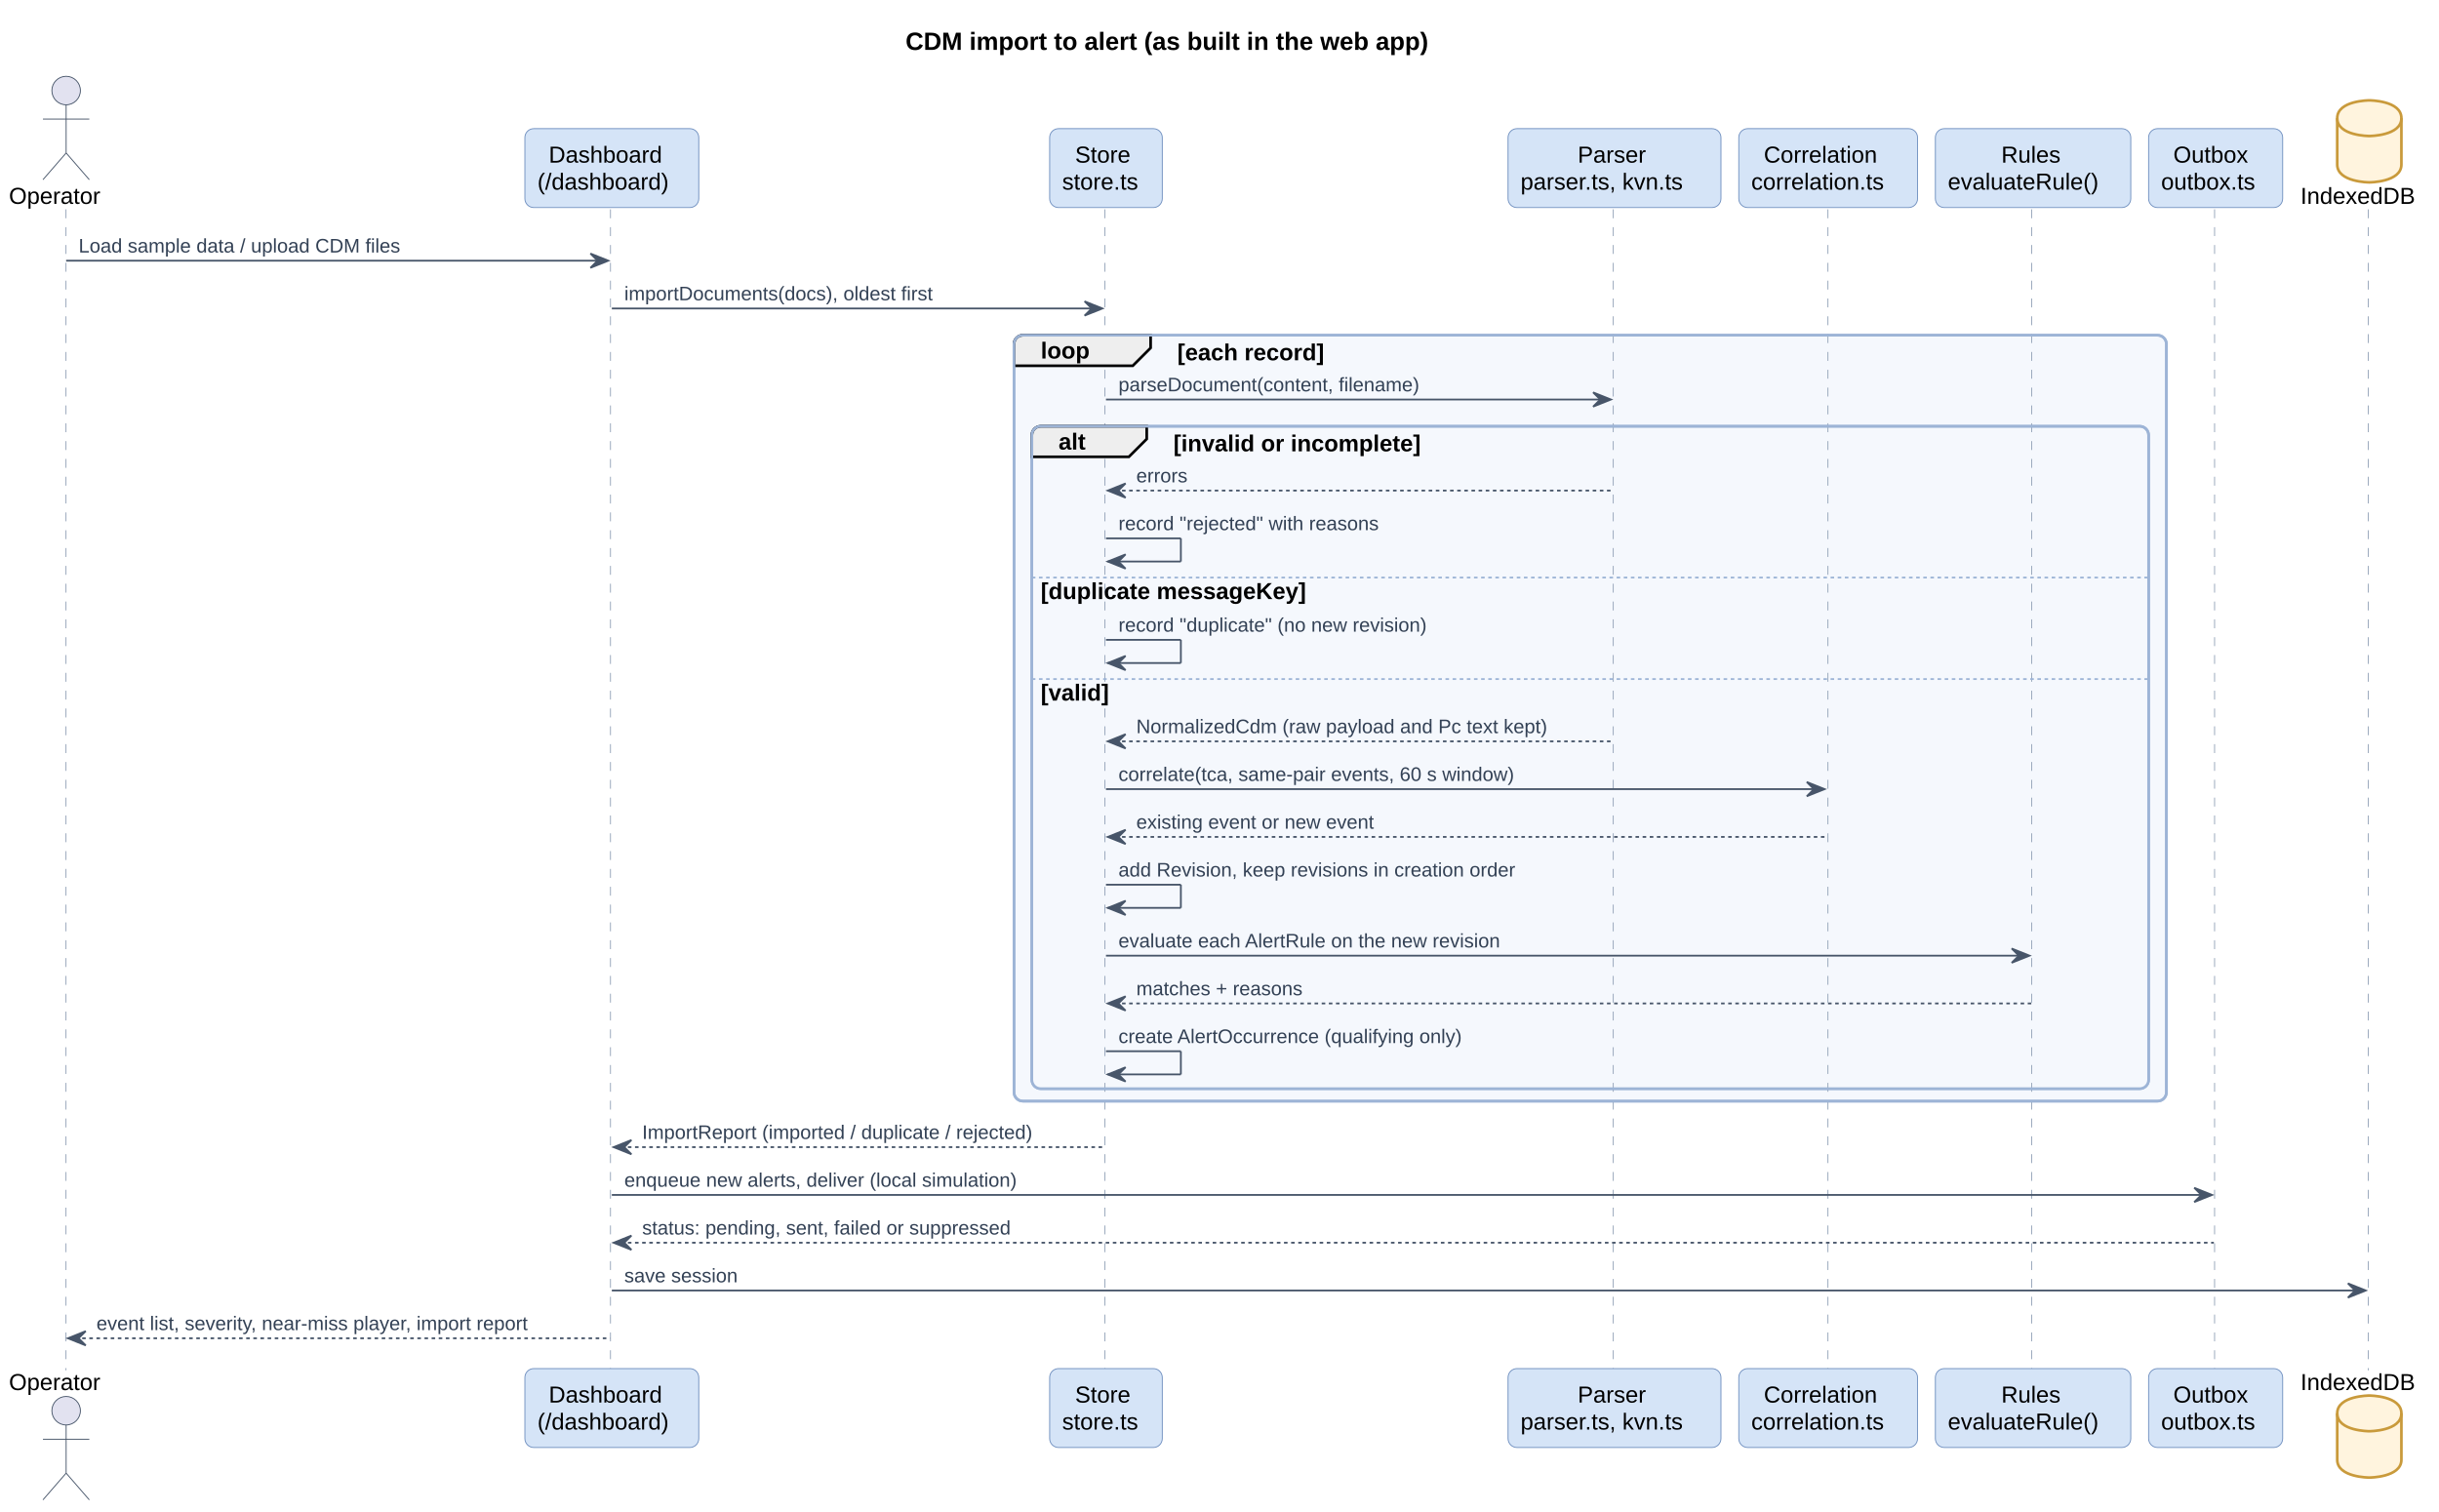
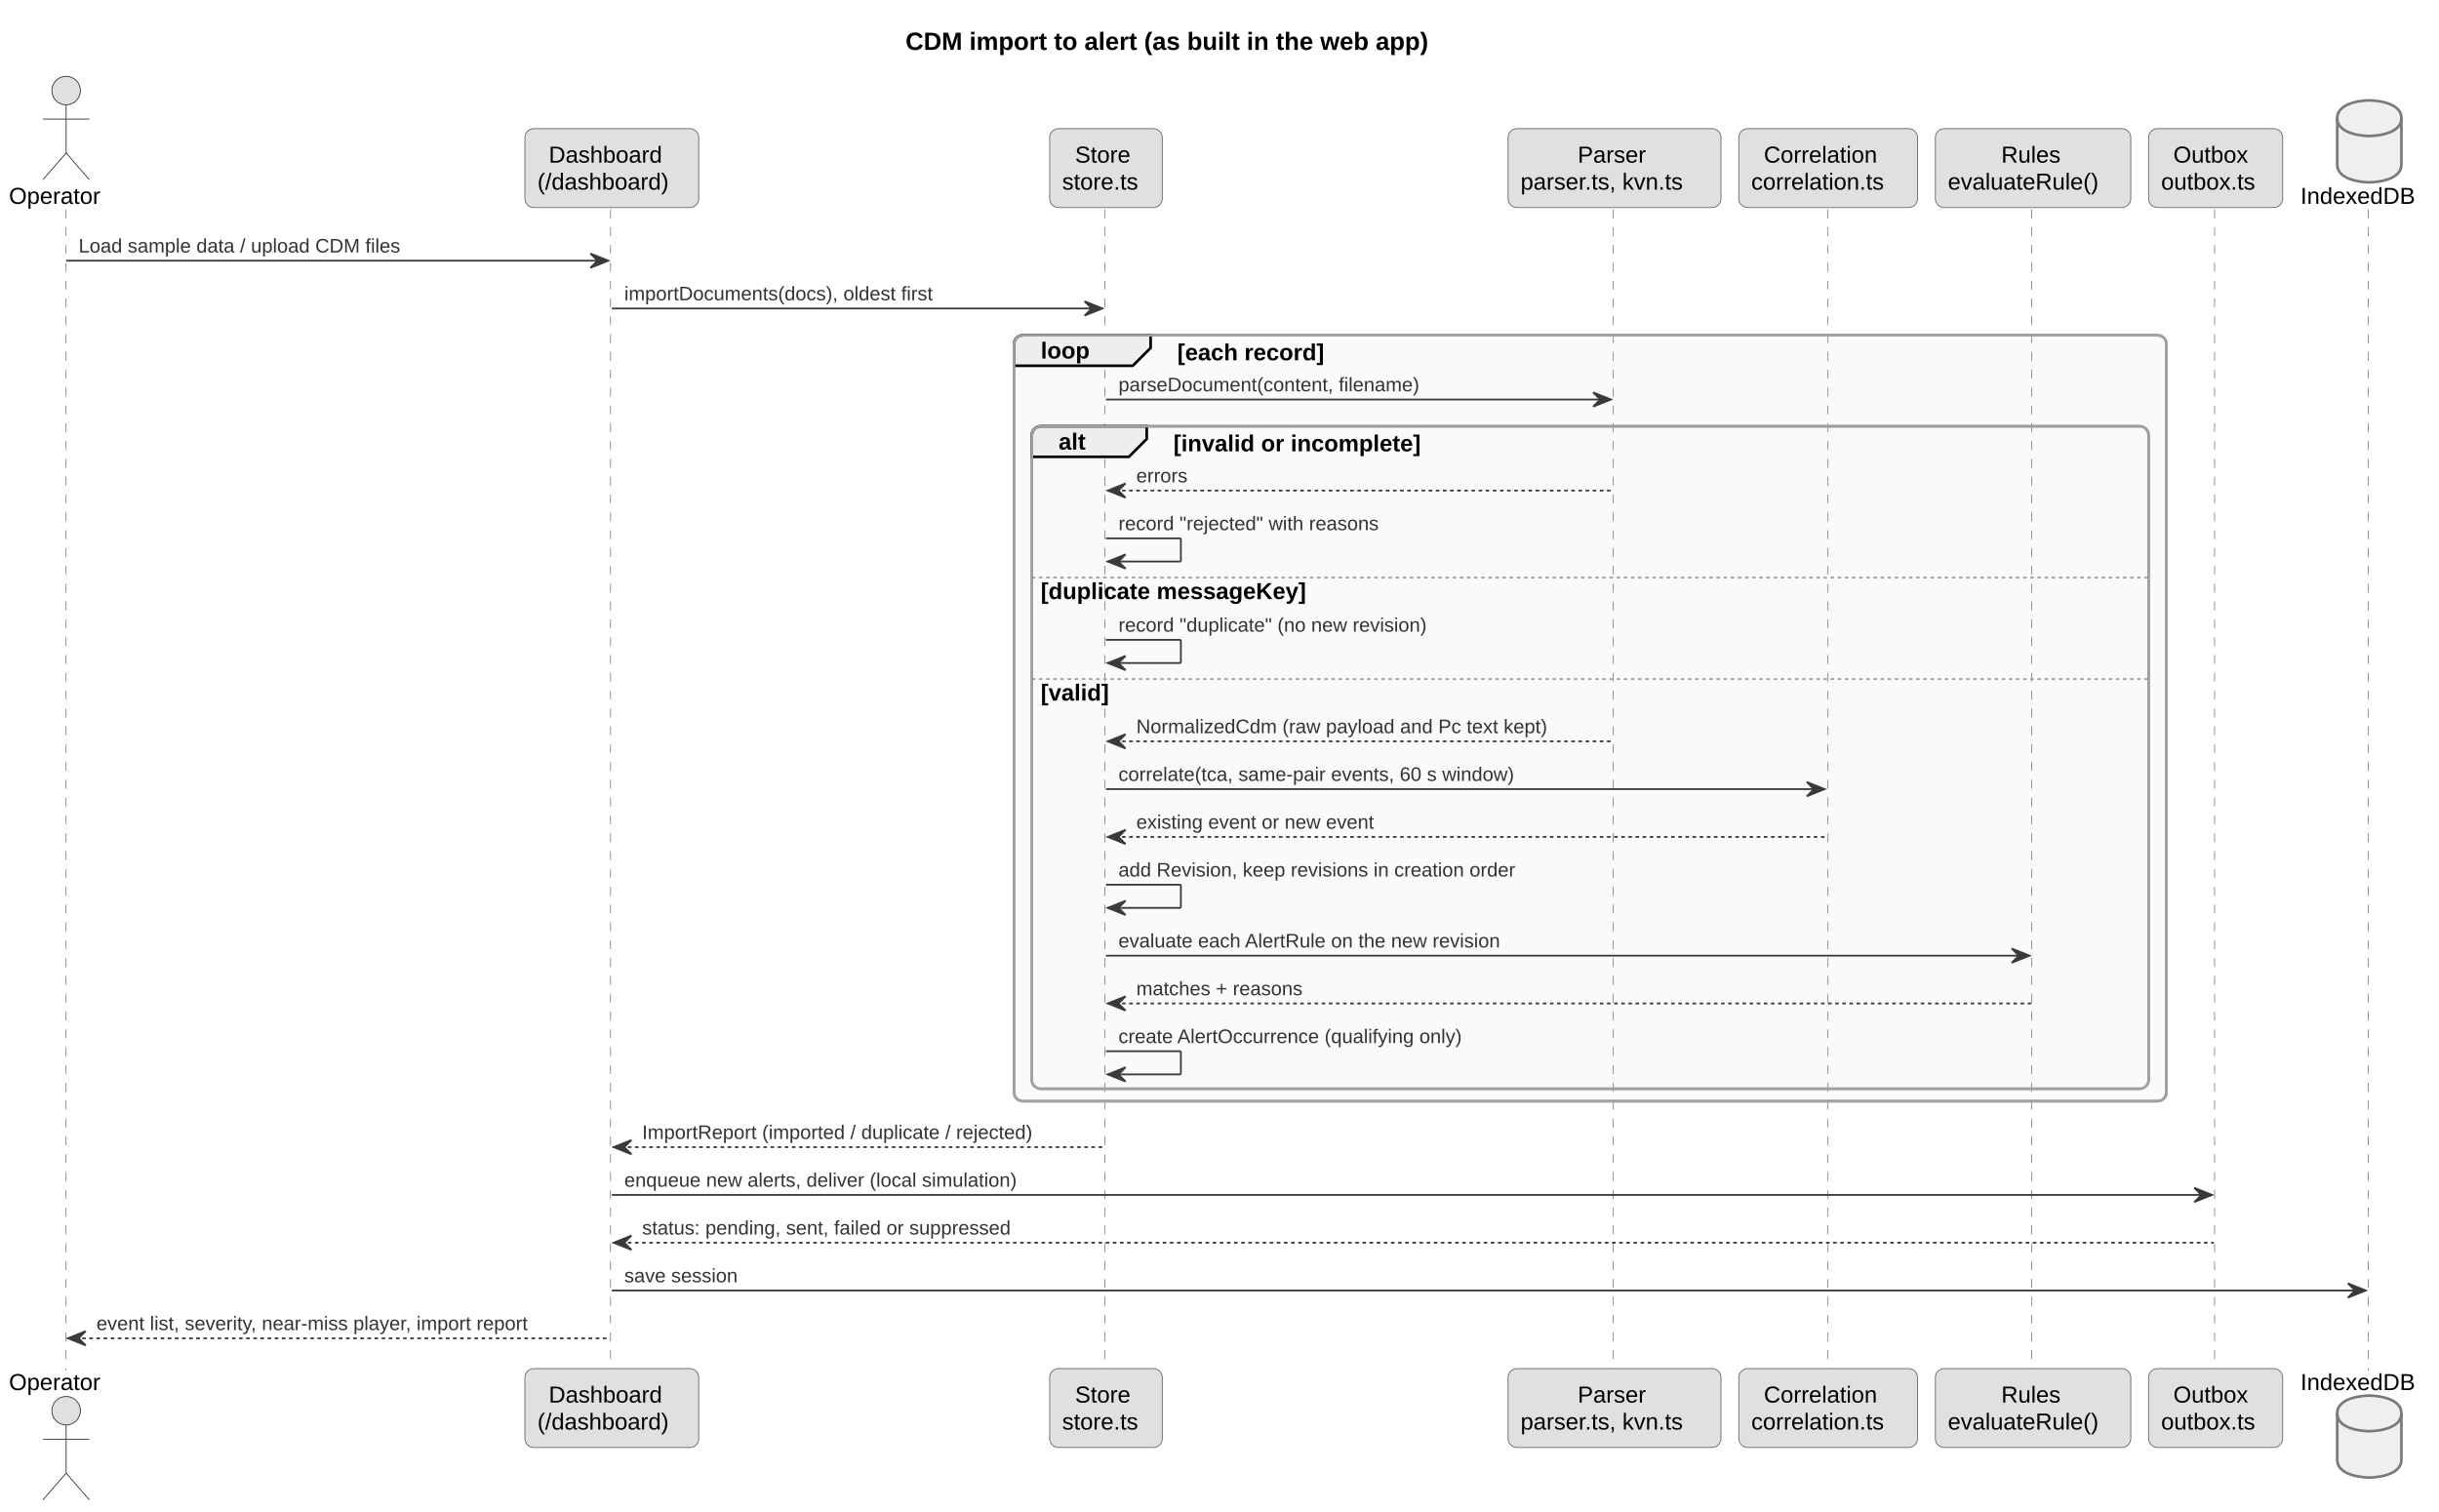
<svg xmlns="http://www.w3.org/2000/svg" contentStyleType="text/css" height="848px" preserveAspectRatio="none" style="width:1368px;height:848px;background:#FFFFFF;" version="1.1" viewBox="0 0 1368 848" width="1368px" zoomAndPan="magnify">
  <defs />
  <g>
    <text fill="#000000" font-family="Arial" font-size="14" font-weight="bold" lengthAdjust="spacing" textLength="355.681" x="507.915" y="27.995">CDM import to alert (as built in the web app)</text>
-     <rect fill="#F5F8FD" height="429.648" rx="5" ry="5" style="stroke:#9DB4D6;stroke-width:1.5;" width="646.384" x="568.74" y="188.039" />
-     <rect fill="#F5F8FD" height="371.578" rx="5" ry="5" style="stroke:#9DB4D6;stroke-width:1.5;" width="626.384" x="578.74" y="239.109" />
-     <path d="M578.74,322.984 L1205.124,322.984 L1205.124,374.922 A5,5 0 0 1 1200.124,379.922 L583.74,379.922 A5,5 0 0 1 578.74,374.922 L578.74,322.984 " fill="#F5F8FD" style="stroke:none;stroke-width:1;" />
-     <path d="M578.74,379.922 L1205.124,379.922 L1205.124,605.688 A5,5 0 0 1 1200.124,610.688 L583.74,610.688 A5,5 0 0 1 578.74,605.688 L578.74,379.922 " fill="#F5F8FD" style="stroke:none;stroke-width:1;" />
-     <line style="stroke:#94A3B8;stroke-width:0.5;stroke-dasharray:5.0,5.0;" x1="37" x2="37" y1="117.43" y2="768.711" />
-     <line style="stroke:#94A3B8;stroke-width:0.5;stroke-dasharray:5.0,5.0;" x1="342.407" x2="342.407" y1="117.43" y2="768.711" />
-     <line style="stroke:#94A3B8;stroke-width:0.5;stroke-dasharray:5.0,5.0;" x1="619.74" x2="619.74" y1="117.43" y2="768.711" />
-     <line style="stroke:#94A3B8;stroke-width:0.5;stroke-dasharray:5.0,5.0;" x1="904.848" x2="904.848" y1="117.43" y2="768.711" />
-     <line style="stroke:#94A3B8;stroke-width:0.5;stroke-dasharray:5.0,5.0;" x1="1025.257" x2="1025.257" y1="117.43" y2="768.711" />
-     <line style="stroke:#94A3B8;stroke-width:0.5;stroke-dasharray:5.0,5.0;" x1="1139.528" x2="1139.528" y1="117.43" y2="768.711" />
-     <line style="stroke:#94A3B8;stroke-width:0.5;stroke-dasharray:5.0,5.0;" x1="1242.124" x2="1242.124" y1="117.43" y2="768.711" />
-     <line style="stroke:#94A3B8;stroke-width:0.5;stroke-dasharray:5.0,5.0;" x1="1328.315" x2="1328.315" y1="117.43" y2="768.711" />
+     <rect fill="#FAFAFA" height="429.648" rx="5" ry="5" style="stroke:#A0A0A0;stroke-width:1.5;" width="646.384" x="568.74" y="188.039" />
+     <rect fill="#FAFAFA" height="371.578" rx="5" ry="5" style="stroke:#A0A0A0;stroke-width:1.5;" width="626.384" x="578.74" y="239.109" />
+     <path d="M578.74,322.984 L1205.124,322.984 L1205.124,374.922 A5,5 0 0 1 1200.124,379.922 L583.74,379.922 A5,5 0 0 1 578.74,374.922 L578.74,322.984 " fill="#FAFAFA" style="stroke:none;stroke-width:1;" />
+     <path d="M578.74,379.922 L1205.124,379.922 L1205.124,605.688 A5,5 0 0 1 1200.124,610.688 L583.74,610.688 A5,5 0 0 1 578.74,605.688 L578.74,379.922 " fill="#FAFAFA" style="stroke:none;stroke-width:1;" />
+     <line style="stroke:#8A8A8A;stroke-width:0.5;stroke-dasharray:5.0,5.0;" x1="37" x2="37" y1="117.43" y2="768.711" />
+     <line style="stroke:#8A8A8A;stroke-width:0.5;stroke-dasharray:5.0,5.0;" x1="342.407" x2="342.407" y1="117.43" y2="768.711" />
+     <line style="stroke:#8A8A8A;stroke-width:0.5;stroke-dasharray:5.0,5.0;" x1="619.74" x2="619.74" y1="117.43" y2="768.711" />
+     <line style="stroke:#8A8A8A;stroke-width:0.5;stroke-dasharray:5.0,5.0;" x1="904.848" x2="904.848" y1="117.43" y2="768.711" />
+     <line style="stroke:#8A8A8A;stroke-width:0.5;stroke-dasharray:5.0,5.0;" x1="1025.257" x2="1025.257" y1="117.43" y2="768.711" />
+     <line style="stroke:#8A8A8A;stroke-width:0.5;stroke-dasharray:5.0,5.0;" x1="1139.528" x2="1139.528" y1="117.43" y2="768.711" />
+     <line style="stroke:#8A8A8A;stroke-width:0.5;stroke-dasharray:5.0,5.0;" x1="1242.124" x2="1242.124" y1="117.43" y2="768.711" />
+     <line style="stroke:#8A8A8A;stroke-width:0.5;stroke-dasharray:5.0,5.0;" x1="1328.315" x2="1328.315" y1="117.43" y2="768.711" />
    <text fill="#000000" font-family="Arial" font-size="13" lengthAdjust="spacing" textLength="58.189" x="5" y="114.364">Operator</text>
-     <ellipse cx="37.094" cy="50.797" fill="#E2E2F0" rx="8" ry="8" style="stroke:#475569;stroke-width:0.5;" />
-     <path d="M37.094,58.797 L37.094,85.797 M24.095,66.797 L50.094,66.797 M37.094,85.797 L24.095,100.797 M37.094,85.797 L50.094,100.797 " fill="none" style="stroke:#475569;stroke-width:0.5;" />
+     <ellipse cx="37.094" cy="50.797" fill="#E0E0E0" rx="8" ry="8" style="stroke:#3A3A3A;stroke-width:0.5;" />
+     <path d="M37.094,58.797 L37.094,85.797 M24.095,66.797 L50.094,66.797 M37.094,85.797 L24.095,100.797 M37.094,85.797 L50.094,100.797 " fill="none" style="stroke:#3A3A3A;stroke-width:0.5;" />
    <text fill="#000000" font-family="Arial" font-size="13" lengthAdjust="spacing" textLength="58.189" x="5" y="779.778">Operator</text>
-     <ellipse cx="37.094" cy="791.344" fill="#E2E2F0" rx="8" ry="8" style="stroke:#475569;stroke-width:0.5;" />
-     <path d="M37.094,799.344 L37.094,826.344 M24.095,807.344 L50.094,807.344 M37.094,826.344 L24.095,841.344 M37.094,826.344 L50.094,841.344 " fill="none" style="stroke:#475569;stroke-width:0.5;" />
-     <rect fill="#D5E4F7" height="44.266" rx="5" ry="5" style="stroke:#6F8FBF;stroke-width:0.5;" width="97.522" x="294.407" y="72.164" />
+     <ellipse cx="37.094" cy="791.344" fill="#E0E0E0" rx="8" ry="8" style="stroke:#3A3A3A;stroke-width:0.5;" />
+     <path d="M37.094,799.344 L37.094,826.344 M24.095,807.344 L50.094,807.344 M37.094,826.344 L24.095,841.344 M37.094,826.344 L50.094,841.344 " fill="none" style="stroke:#3A3A3A;stroke-width:0.5;" />
+     <rect fill="#E0E0E0" height="44.266" rx="5" ry="5" style="stroke:#6B6B6B;stroke-width:0.5;" width="97.522" x="294.407" y="72.164" />
    <text fill="#000000" font-family="Arial" font-size="13" lengthAdjust="spacing" textLength="70.757" x="307.79" y="91.231">Dashboard</text>
    <text fill="#000000" font-family="Arial" font-size="13" lengthAdjust="spacing" textLength="83.522" x="301.407" y="106.364">(/dashboard)</text>
-     <rect fill="#D5E4F7" height="44.266" rx="5" ry="5" style="stroke:#6F8FBF;stroke-width:0.5;" width="97.522" x="294.407" y="767.711" />
+     <rect fill="#E0E0E0" height="44.266" rx="5" ry="5" style="stroke:#6B6B6B;stroke-width:0.5;" width="97.522" x="294.407" y="767.711" />
    <text fill="#000000" font-family="Arial" font-size="13" lengthAdjust="spacing" textLength="70.757" x="307.79" y="786.778">Dashboard</text>
    <text fill="#000000" font-family="Arial" font-size="13" lengthAdjust="spacing" textLength="83.522" x="301.407" y="801.911">(/dashboard)</text>
-     <rect fill="#D5E4F7" height="44.266" rx="5" ry="5" style="stroke:#6F8FBF;stroke-width:0.5;" width="63.169" x="588.74" y="72.164" />
+     <rect fill="#E0E0E0" height="44.266" rx="5" ry="5" style="stroke:#6B6B6B;stroke-width:0.5;" width="63.169" x="588.74" y="72.164" />
    <text fill="#000000" font-family="Arial" font-size="13" lengthAdjust="spacing" textLength="34.645" x="603.001" y="91.231">Store</text>
    <text fill="#000000" font-family="Arial" font-size="13" lengthAdjust="spacing" textLength="49.169" x="595.74" y="106.364">store.ts</text>
-     <rect fill="#D5E4F7" height="44.266" rx="5" ry="5" style="stroke:#6F8FBF;stroke-width:0.5;" width="63.169" x="588.74" y="767.711" />
+     <rect fill="#E0E0E0" height="44.266" rx="5" ry="5" style="stroke:#6B6B6B;stroke-width:0.5;" width="63.169" x="588.74" y="767.711" />
    <text fill="#000000" font-family="Arial" font-size="13" lengthAdjust="spacing" textLength="34.645" x="603.001" y="786.778">Store</text>
    <text fill="#000000" font-family="Arial" font-size="13" lengthAdjust="spacing" textLength="49.169" x="595.74" y="801.911">store.ts</text>
-     <rect fill="#D5E4F7" height="44.266" rx="5" ry="5" style="stroke:#6F8FBF;stroke-width:0.5;" width="119.409" x="845.848" y="72.164" />
+     <rect fill="#E0E0E0" height="44.266" rx="5" ry="5" style="stroke:#6B6B6B;stroke-width:0.5;" width="119.409" x="845.848" y="72.164" />
    <text fill="#000000" font-family="Arial" font-size="13" lengthAdjust="spacing" textLength="41.266" x="884.919" y="91.231">Parser</text>
    <text fill="#000000" font-family="Arial" font-size="13" lengthAdjust="spacing" textLength="105.409" x="852.848" y="106.364">parser.ts, kvn.ts</text>
-     <rect fill="#D5E4F7" height="44.266" rx="5" ry="5" style="stroke:#6F8FBF;stroke-width:0.5;" width="119.409" x="845.848" y="767.711" />
+     <rect fill="#E0E0E0" height="44.266" rx="5" ry="5" style="stroke:#6B6B6B;stroke-width:0.5;" width="119.409" x="845.848" y="767.711" />
    <text fill="#000000" font-family="Arial" font-size="13" lengthAdjust="spacing" textLength="41.266" x="884.919" y="786.778">Parser</text>
    <text fill="#000000" font-family="Arial" font-size="13" lengthAdjust="spacing" textLength="105.409" x="852.848" y="801.911">parser.ts, kvn.ts</text>
-     <rect fill="#D5E4F7" height="44.266" rx="5" ry="5" style="stroke:#6F8FBF;stroke-width:0.5;" width="100.271" x="975.257" y="72.164" />
+     <rect fill="#E0E0E0" height="44.266" rx="5" ry="5" style="stroke:#6B6B6B;stroke-width:0.5;" width="100.271" x="975.257" y="72.164" />
    <text fill="#000000" font-family="Arial" font-size="13" lengthAdjust="spacing" textLength="72.198" x="989.293" y="91.231">Correlation</text>
    <text fill="#000000" font-family="Arial" font-size="13" lengthAdjust="spacing" textLength="86.271" x="982.257" y="106.364">correlation.ts</text>
-     <rect fill="#D5E4F7" height="44.266" rx="5" ry="5" style="stroke:#6F8FBF;stroke-width:0.5;" width="100.271" x="975.257" y="767.711" />
+     <rect fill="#E0E0E0" height="44.266" rx="5" ry="5" style="stroke:#6B6B6B;stroke-width:0.5;" width="100.271" x="975.257" y="767.711" />
    <text fill="#000000" font-family="Arial" font-size="13" lengthAdjust="spacing" textLength="72.198" x="989.293" y="786.778">Correlation</text>
    <text fill="#000000" font-family="Arial" font-size="13" lengthAdjust="spacing" textLength="86.271" x="982.257" y="801.911">correlation.ts</text>
-     <rect fill="#D5E4F7" height="44.266" rx="5" ry="5" style="stroke:#6F8FBF;stroke-width:0.5;" width="109.596" x="1085.528" y="72.164" />
+     <rect fill="#E0E0E0" height="44.266" rx="5" ry="5" style="stroke:#6B6B6B;stroke-width:0.5;" width="109.596" x="1085.528" y="72.164" />
    <text fill="#000000" font-family="Arial" font-size="13" lengthAdjust="spacing" textLength="35.655" x="1122.498" y="91.231">Rules</text>
    <text fill="#000000" font-family="Arial" font-size="13" lengthAdjust="spacing" textLength="95.596" x="1092.528" y="106.364">evaluateRule()</text>
-     <rect fill="#D5E4F7" height="44.266" rx="5" ry="5" style="stroke:#6F8FBF;stroke-width:0.5;" width="109.596" x="1085.528" y="767.711" />
+     <rect fill="#E0E0E0" height="44.266" rx="5" ry="5" style="stroke:#6B6B6B;stroke-width:0.5;" width="109.596" x="1085.528" y="767.711" />
    <text fill="#000000" font-family="Arial" font-size="13" lengthAdjust="spacing" textLength="35.655" x="1122.498" y="786.778">Rules</text>
    <text fill="#000000" font-family="Arial" font-size="13" lengthAdjust="spacing" textLength="95.596" x="1092.528" y="801.911">evaluateRule()</text>
-     <rect fill="#D5E4F7" height="44.266" rx="5" ry="5" style="stroke:#6F8FBF;stroke-width:0.5;" width="75.191" x="1205.124" y="72.164" />
+     <rect fill="#E0E0E0" height="44.266" rx="5" ry="5" style="stroke:#6B6B6B;stroke-width:0.5;" width="75.191" x="1205.124" y="72.164" />
    <text fill="#000000" font-family="Arial" font-size="13" lengthAdjust="spacing" textLength="47.468" x="1218.986" y="91.231">Outbox</text>
    <text fill="#000000" font-family="Arial" font-size="13" lengthAdjust="spacing" textLength="61.191" x="1212.124" y="106.364">outbox.ts</text>
-     <rect fill="#D5E4F7" height="44.266" rx="5" ry="5" style="stroke:#6F8FBF;stroke-width:0.5;" width="75.191" x="1205.124" y="767.711" />
+     <rect fill="#E0E0E0" height="44.266" rx="5" ry="5" style="stroke:#6B6B6B;stroke-width:0.5;" width="75.191" x="1205.124" y="767.711" />
    <text fill="#000000" font-family="Arial" font-size="13" lengthAdjust="spacing" textLength="47.468" x="1218.986" y="786.778">Outbox</text>
    <text fill="#000000" font-family="Arial" font-size="13" lengthAdjust="spacing" textLength="61.191" x="1212.124" y="801.911">outbox.ts</text>
    <text fill="#000000" font-family="Arial" font-size="13" lengthAdjust="spacing" textLength="71.195" x="1290.315" y="114.364">IndexedDB</text>
-     <path d="M1310.913,66.297 C1310.913,56.297 1328.913,56.297 1328.913,56.297 C1328.913,56.297 1346.913,56.297 1346.913,66.297 L1346.913,92.297 C1346.913,102.297 1328.913,102.297 1328.913,102.297 C1328.913,102.297 1310.913,102.297 1310.913,92.297 L1310.913,66.297 " fill="#FFF4DE" style="stroke:#C99A3B;stroke-width:1.5;" />
-     <path d="M1310.913,66.297 C1310.913,76.297 1328.913,76.297 1328.913,76.297 C1328.913,76.297 1346.913,76.297 1346.913,66.297 " fill="none" style="stroke:#C99A3B;stroke-width:1.5;" />
+     <path d="M1310.913,66.297 C1310.913,56.297 1328.913,56.297 1328.913,56.297 C1328.913,56.297 1346.913,56.297 1346.913,66.297 L1346.913,92.297 C1346.913,102.297 1328.913,102.297 1328.913,102.297 C1328.913,102.297 1310.913,102.297 1310.913,92.297 L1310.913,66.297 " fill="#EFEFEF" style="stroke:#7A7A7A;stroke-width:1.5;" />
+     <path d="M1310.913,66.297 C1310.913,76.297 1328.913,76.297 1328.913,76.297 C1328.913,76.297 1346.913,76.297 1346.913,66.297 " fill="none" style="stroke:#7A7A7A;stroke-width:1.5;" />
    <text fill="#000000" font-family="Arial" font-size="13" lengthAdjust="spacing" textLength="71.195" x="1290.315" y="779.778">IndexedDB</text>
-     <path d="M1310.913,792.844 C1310.913,782.844 1328.913,782.844 1328.913,782.844 C1328.913,782.844 1346.913,782.844 1346.913,792.844 L1346.913,818.844 C1346.913,828.844 1328.913,828.844 1328.913,828.844 C1328.913,828.844 1310.913,828.844 1310.913,818.844 L1310.913,792.844 " fill="#FFF4DE" style="stroke:#C99A3B;stroke-width:1.5;" />
-     <path d="M1310.913,792.844 C1310.913,802.844 1328.913,802.844 1328.913,802.844 C1328.913,802.844 1346.913,802.844 1346.913,792.844 " fill="none" style="stroke:#C99A3B;stroke-width:1.5;" />
-     <polygon fill="#475569" points="331.168,142.234,341.168,146.234,331.168,150.234,335.168,146.234" style="stroke:#475569;stroke-width:1;" />
-     <line style="stroke:#475569;stroke-width:1;" x1="37.094" x2="337.168" y1="146.234" y2="146.234" />
-     <text fill="#334155" font-family="Arial" font-size="11" lengthAdjust="spacing" textLength="201.625" x="44.094" y="141.64">Load sample data / upload CDM files</text>
-     <polygon fill="#475569" points="608.324,169.039,618.324,173.039,608.324,177.039,612.324,173.039" style="stroke:#475569;stroke-width:1;" />
-     <line style="stroke:#475569;stroke-width:1;" x1="343.168" x2="614.324" y1="173.039" y2="173.039" />
-     <text fill="#334155" font-family="Arial" font-size="11" lengthAdjust="spacing" textLength="198.677" x="350.168" y="168.445">importDocuments(docs), oldest first</text>
+     <path d="M1310.913,792.844 C1310.913,782.844 1328.913,782.844 1328.913,782.844 C1328.913,782.844 1346.913,782.844 1346.913,792.844 L1346.913,818.844 C1346.913,828.844 1328.913,828.844 1328.913,828.844 C1328.913,828.844 1310.913,828.844 1310.913,818.844 L1310.913,792.844 " fill="#EFEFEF" style="stroke:#7A7A7A;stroke-width:1.5;" />
+     <path d="M1310.913,792.844 C1310.913,802.844 1328.913,802.844 1328.913,802.844 C1328.913,802.844 1346.913,802.844 1346.913,792.844 " fill="none" style="stroke:#7A7A7A;stroke-width:1.5;" />
+     <polygon fill="#3A3A3A" points="331.168,142.234,341.168,146.234,331.168,150.234,335.168,146.234" style="stroke:#3A3A3A;stroke-width:1;" />
+     <line style="stroke:#3A3A3A;stroke-width:1;" x1="37.094" x2="337.168" y1="146.234" y2="146.234" />
+     <text fill="#333333" font-family="Arial" font-size="11" lengthAdjust="spacing" textLength="201.625" x="44.094" y="141.64">Load sample data / upload CDM files</text>
+     <polygon fill="#3A3A3A" points="608.324,169.039,618.324,173.039,608.324,177.039,612.324,173.039" style="stroke:#3A3A3A;stroke-width:1;" />
+     <line style="stroke:#3A3A3A;stroke-width:1;" x1="343.168" x2="614.324" y1="173.039" y2="173.039" />
+     <text fill="#333333" font-family="Arial" font-size="11" lengthAdjust="spacing" textLength="198.677" x="350.168" y="168.445">importDocuments(docs), oldest first</text>
    <path d="M573.74,188.039 L645.364,188.039 L645.364,195.172 L635.364,205.172 L568.74,205.172 L568.74,193.039 A5,5 0 0 1 573.74,188.039 " fill="#EEEEEE" style="stroke:#000000;stroke-width:1.5;" />
-     <rect fill="none" height="429.648" rx="5" ry="5" style="stroke:#9DB4D6;stroke-width:1.5;" width="646.384" x="568.74" y="188.039" />
+     <rect fill="none" height="429.648" rx="5" ry="5" style="stroke:#A0A0A0;stroke-width:1.5;" width="646.384" x="568.74" y="188.039" />
    <text fill="#000000" font-family="Arial" font-size="13" font-weight="bold" lengthAdjust="spacing" textLength="31.624" x="583.74" y="201.106">loop</text>
    <text fill="#000000" font-family="Arial" font-size="13" font-weight="bold" lengthAdjust="spacing" textLength="98.541" x="660.364" y="202.106">[each record]</text>
-     <polygon fill="#475569" points="893.553,220.109,903.553,224.109,893.553,228.109,897.553,224.109" style="stroke:#475569;stroke-width:1;" />
-     <line style="stroke:#475569;stroke-width:1;" x1="620.324" x2="899.553" y1="224.109" y2="224.109" />
-     <text fill="#334155" font-family="Arial" font-size="11" lengthAdjust="spacing" textLength="193.37" x="627.324" y="219.515">parseDocument(content, filename)</text>
+     <polygon fill="#3A3A3A" points="893.553,220.109,903.553,224.109,893.553,228.109,897.553,224.109" style="stroke:#3A3A3A;stroke-width:1;" />
+     <line style="stroke:#3A3A3A;stroke-width:1;" x1="620.324" x2="899.553" y1="224.109" y2="224.109" />
+     <text fill="#333333" font-family="Arial" font-size="11" lengthAdjust="spacing" textLength="193.37" x="627.324" y="219.515">parseDocument(content, filename)</text>
    <path d="M583.74,239.109 L643.182,239.109 L643.182,246.242 L633.182,256.242 L578.74,256.242 L578.74,244.109 A5,5 0 0 1 583.74,239.109 " fill="#EEEEEE" style="stroke:#000000;stroke-width:1.5;" />
-     <rect fill="none" height="371.578" rx="5" ry="5" style="stroke:#9DB4D6;stroke-width:1.5;" width="626.384" x="578.74" y="239.109" />
+     <rect fill="none" height="371.578" rx="5" ry="5" style="stroke:#A0A0A0;stroke-width:1.5;" width="626.384" x="578.74" y="239.109" />
    <text fill="#000000" font-family="Arial" font-size="13" font-weight="bold" lengthAdjust="spacing" textLength="19.443" x="593.74" y="252.176">alt</text>
    <text fill="#000000" font-family="Arial" font-size="13" font-weight="bold" lengthAdjust="spacing" textLength="166.956" x="658.182" y="253.176">[invalid or incomplete]</text>
-     <polygon fill="#475569" points="631.324,271.18,621.324,275.18,631.324,279.18,627.324,275.18" style="stroke:#475569;stroke-width:1;" />
-     <line style="stroke:#475569;stroke-width:1;stroke-dasharray:2.0,2.0;" x1="625.324" x2="904.553" y1="275.18" y2="275.18" />
-     <text fill="#334155" font-family="Arial" font-size="11" lengthAdjust="spacing" textLength="32.796" x="637.324" y="270.585">errors</text>
-     <line style="stroke:#475569;stroke-width:1;" x1="620.324" x2="662.324" y1="301.984" y2="301.984" />
-     <line style="stroke:#475569;stroke-width:1;" x1="662.324" x2="662.324" y1="301.984" y2="314.984" />
-     <line style="stroke:#475569;stroke-width:1;" x1="621.324" x2="662.324" y1="314.984" y2="314.984" />
-     <polygon fill="#475569" points="631.324,310.984,621.324,314.984,631.324,318.984,627.324,314.984" style="stroke:#475569;stroke-width:1;" />
-     <text fill="#334155" font-family="Arial" font-size="11" lengthAdjust="spacing" textLength="167.938" x="627.324" y="297.39">record "rejected" with reasons</text>
-     <line style="stroke:#9DB4D6;stroke-width:1;stroke-dasharray:2.0,2.0;" x1="578.74" x2="1205.124" y1="323.984" y2="323.984" />
+     <polygon fill="#3A3A3A" points="631.324,271.18,621.324,275.18,631.324,279.18,627.324,275.18" style="stroke:#3A3A3A;stroke-width:1;" />
+     <line style="stroke:#3A3A3A;stroke-width:1;stroke-dasharray:2.0,2.0;" x1="625.324" x2="904.553" y1="275.18" y2="275.18" />
+     <text fill="#333333" font-family="Arial" font-size="11" lengthAdjust="spacing" textLength="32.796" x="637.324" y="270.585">errors</text>
+     <line style="stroke:#3A3A3A;stroke-width:1;" x1="620.324" x2="662.324" y1="301.984" y2="301.984" />
+     <line style="stroke:#3A3A3A;stroke-width:1;" x1="662.324" x2="662.324" y1="301.984" y2="314.984" />
+     <line style="stroke:#3A3A3A;stroke-width:1;" x1="621.324" x2="662.324" y1="314.984" y2="314.984" />
+     <polygon fill="#3A3A3A" points="631.324,310.984,621.324,314.984,631.324,318.984,627.324,314.984" style="stroke:#3A3A3A;stroke-width:1;" />
+     <text fill="#333333" font-family="Arial" font-size="11" lengthAdjust="spacing" textLength="167.938" x="627.324" y="297.39">record "rejected" with reasons</text>
+     <line style="stroke:#A0A0A0;stroke-width:1;stroke-dasharray:2.0,2.0;" x1="578.74" x2="1205.124" y1="323.984" y2="323.984" />
    <text fill="#000000" font-family="Arial" font-size="13" font-weight="bold" lengthAdjust="spacing" textLength="176.795" x="583.74" y="336.051">[duplicate messageKey]</text>
-     <line style="stroke:#475569;stroke-width:1;" x1="620.324" x2="662.324" y1="358.922" y2="358.922" />
-     <line style="stroke:#475569;stroke-width:1;" x1="662.324" x2="662.324" y1="358.922" y2="371.922" />
-     <line style="stroke:#475569;stroke-width:1;" x1="621.324" x2="662.324" y1="371.922" y2="371.922" />
-     <polygon fill="#475569" points="631.324,367.922,621.324,371.922,631.324,375.922,627.324,371.922" style="stroke:#475569;stroke-width:1;" />
-     <text fill="#334155" font-family="Arial" font-size="11" lengthAdjust="spacing" textLength="198.961" x="627.324" y="354.328">record "duplicate" (no new revision)</text>
-     <line style="stroke:#9DB4D6;stroke-width:1;stroke-dasharray:2.0,2.0;" x1="578.74" x2="1205.124" y1="380.922" y2="380.922" />
+     <line style="stroke:#3A3A3A;stroke-width:1;" x1="620.324" x2="662.324" y1="358.922" y2="358.922" />
+     <line style="stroke:#3A3A3A;stroke-width:1;" x1="662.324" x2="662.324" y1="358.922" y2="371.922" />
+     <line style="stroke:#3A3A3A;stroke-width:1;" x1="621.324" x2="662.324" y1="371.922" y2="371.922" />
+     <polygon fill="#3A3A3A" points="631.324,367.922,621.324,371.922,631.324,375.922,627.324,371.922" style="stroke:#3A3A3A;stroke-width:1;" />
+     <text fill="#333333" font-family="Arial" font-size="11" lengthAdjust="spacing" textLength="198.961" x="627.324" y="354.328">record "duplicate" (no new revision)</text>
+     <line style="stroke:#A0A0A0;stroke-width:1;stroke-dasharray:2.0,2.0;" x1="578.74" x2="1205.124" y1="380.922" y2="380.922" />
    <text fill="#000000" font-family="Arial" font-size="13" font-weight="bold" lengthAdjust="spacing" textLength="47.347" x="583.74" y="392.989">[valid]</text>
-     <polygon fill="#475569" points="631.324,411.859,621.324,415.859,631.324,419.859,627.324,415.859" style="stroke:#475569;stroke-width:1;" />
-     <line style="stroke:#475569;stroke-width:1;stroke-dasharray:2.0,2.0;" x1="625.324" x2="904.553" y1="415.859" y2="415.859" />
-     <text fill="#334155" font-family="Arial" font-size="11" lengthAdjust="spacing" textLength="261.228" x="637.324" y="411.265">NormalizedCdm (raw payload and Pc text kept)</text>
-     <polygon fill="#475569" points="1013.393,438.664,1023.393,442.664,1013.393,446.664,1017.393,442.664" style="stroke:#475569;stroke-width:1;" />
-     <line style="stroke:#475569;stroke-width:1;" x1="620.324" x2="1019.393" y1="442.664" y2="442.664" />
-     <text fill="#334155" font-family="Arial" font-size="11" lengthAdjust="spacing" textLength="253.376" x="627.324" y="438.07">correlate(tca, same-pair events, 60 s window)</text>
-     <polygon fill="#475569" points="631.324,465.469,621.324,469.469,631.324,473.469,627.324,469.469" style="stroke:#475569;stroke-width:1;" />
-     <line style="stroke:#475569;stroke-width:1;stroke-dasharray:2.0,2.0;" x1="625.324" x2="1024.393" y1="469.469" y2="469.469" />
-     <text fill="#334155" font-family="Arial" font-size="11" lengthAdjust="spacing" textLength="154.022" x="637.324" y="464.875">existing event or new event</text>
-     <line style="stroke:#475569;stroke-width:1;" x1="620.324" x2="662.324" y1="496.273" y2="496.273" />
-     <line style="stroke:#475569;stroke-width:1;" x1="662.324" x2="662.324" y1="496.273" y2="509.273" />
-     <line style="stroke:#475569;stroke-width:1;" x1="621.324" x2="662.324" y1="509.273" y2="509.273" />
-     <polygon fill="#475569" points="631.324,505.273,621.324,509.273,631.324,513.273,627.324,509.273" style="stroke:#475569;stroke-width:1;" />
-     <text fill="#334155" font-family="Arial" font-size="11" lengthAdjust="spacing" textLength="252.312" x="627.324" y="491.679">add Revision, keep revisions in creation order</text>
-     <polygon fill="#475569" points="1128.326,532.078,1138.326,536.078,1128.326,540.078,1132.326,536.078" style="stroke:#475569;stroke-width:1;" />
-     <line style="stroke:#475569;stroke-width:1;" x1="620.324" x2="1134.326" y1="536.078" y2="536.078" />
-     <text fill="#334155" font-family="Arial" font-size="11" lengthAdjust="spacing" textLength="243.832" x="627.324" y="531.484">evaluate each AlertRule on the new revision</text>
-     <polygon fill="#475569" points="631.324,558.883,621.324,562.883,631.324,566.883,627.324,562.883" style="stroke:#475569;stroke-width:1;" />
-     <line style="stroke:#475569;stroke-width:1;stroke-dasharray:2.0,2.0;" x1="625.324" x2="1139.326" y1="562.883" y2="562.883" />
-     <text fill="#334155" font-family="Arial" font-size="11" lengthAdjust="spacing" textLength="106.691" x="637.324" y="558.289">matches + reasons</text>
-     <line style="stroke:#475569;stroke-width:1;" x1="620.324" x2="662.324" y1="589.688" y2="589.688" />
-     <line style="stroke:#475569;stroke-width:1;" x1="662.324" x2="662.324" y1="589.688" y2="602.688" />
-     <line style="stroke:#475569;stroke-width:1;" x1="621.324" x2="662.324" y1="602.688" y2="602.688" />
-     <polygon fill="#475569" points="631.324,598.688,621.324,602.688,631.324,606.688,627.324,602.688" style="stroke:#475569;stroke-width:1;" />
-     <text fill="#334155" font-family="Arial" font-size="11" lengthAdjust="spacing" textLength="221.208" x="627.324" y="585.093">create AlertOccurrence (qualifying only)</text>
-     <polygon fill="#475569" points="354.168,639.492,344.168,643.492,354.168,647.492,350.168,643.492" style="stroke:#475569;stroke-width:1;" />
-     <line style="stroke:#475569;stroke-width:1;stroke-dasharray:2.0,2.0;" x1="348.168" x2="619.324" y1="643.492" y2="643.492" />
-     <text fill="#334155" font-family="Arial" font-size="11" lengthAdjust="spacing" textLength="253.156" x="360.168" y="638.898">ImportReport (imported / duplicate / rejected)</text>
-     <polygon fill="#475569" points="1230.719,666.297,1240.719,670.297,1230.719,674.297,1234.719,670.297" style="stroke:#475569;stroke-width:1;" />
-     <line style="stroke:#475569;stroke-width:1;" x1="343.168" x2="1236.719" y1="670.297" y2="670.297" />
-     <text fill="#334155" font-family="Arial" font-size="11" lengthAdjust="spacing" textLength="252.264" x="350.168" y="665.703">enqueue new alerts, deliver (local simulation)</text>
-     <polygon fill="#475569" points="354.168,693.102,344.168,697.102,354.168,701.102,350.168,697.102" style="stroke:#475569;stroke-width:1;" />
-     <line style="stroke:#475569;stroke-width:1;stroke-dasharray:2.0,2.0;" x1="348.168" x2="1241.719" y1="697.102" y2="697.102" />
-     <text fill="#334155" font-family="Arial" font-size="11" lengthAdjust="spacing" textLength="235.377" x="360.168" y="692.507">status: pending, sent, failed or suppressed</text>
-     <polygon fill="#475569" points="1316.913,719.906,1326.913,723.906,1316.913,727.906,1320.913,723.906" style="stroke:#475569;stroke-width:1;" />
-     <line style="stroke:#475569;stroke-width:1;" x1="343.168" x2="1322.913" y1="723.906" y2="723.906" />
-     <text fill="#334155" font-family="Arial" font-size="11" lengthAdjust="spacing" textLength="69.964" x="350.168" y="719.312">save session</text>
-     <polygon fill="#475569" points="48.094,746.711,38.094,750.711,48.094,754.711,44.094,750.711" style="stroke:#475569;stroke-width:1;" />
-     <line style="stroke:#475569;stroke-width:1;stroke-dasharray:2.0,2.0;" x1="42.094" x2="342.168" y1="750.711" y2="750.711" />
-     <text fill="#334155" font-family="Arial" font-size="11" lengthAdjust="spacing" textLength="282.074" x="54.094" y="746.117">event list, severity, near-miss player, import report</text>
+     <polygon fill="#3A3A3A" points="631.324,411.859,621.324,415.859,631.324,419.859,627.324,415.859" style="stroke:#3A3A3A;stroke-width:1;" />
+     <line style="stroke:#3A3A3A;stroke-width:1;stroke-dasharray:2.0,2.0;" x1="625.324" x2="904.553" y1="415.859" y2="415.859" />
+     <text fill="#333333" font-family="Arial" font-size="11" lengthAdjust="spacing" textLength="261.228" x="637.324" y="411.265">NormalizedCdm (raw payload and Pc text kept)</text>
+     <polygon fill="#3A3A3A" points="1013.393,438.664,1023.393,442.664,1013.393,446.664,1017.393,442.664" style="stroke:#3A3A3A;stroke-width:1;" />
+     <line style="stroke:#3A3A3A;stroke-width:1;" x1="620.324" x2="1019.393" y1="442.664" y2="442.664" />
+     <text fill="#333333" font-family="Arial" font-size="11" lengthAdjust="spacing" textLength="253.376" x="627.324" y="438.07">correlate(tca, same-pair events, 60 s window)</text>
+     <polygon fill="#3A3A3A" points="631.324,465.469,621.324,469.469,631.324,473.469,627.324,469.469" style="stroke:#3A3A3A;stroke-width:1;" />
+     <line style="stroke:#3A3A3A;stroke-width:1;stroke-dasharray:2.0,2.0;" x1="625.324" x2="1024.393" y1="469.469" y2="469.469" />
+     <text fill="#333333" font-family="Arial" font-size="11" lengthAdjust="spacing" textLength="154.022" x="637.324" y="464.875">existing event or new event</text>
+     <line style="stroke:#3A3A3A;stroke-width:1;" x1="620.324" x2="662.324" y1="496.273" y2="496.273" />
+     <line style="stroke:#3A3A3A;stroke-width:1;" x1="662.324" x2="662.324" y1="496.273" y2="509.273" />
+     <line style="stroke:#3A3A3A;stroke-width:1;" x1="621.324" x2="662.324" y1="509.273" y2="509.273" />
+     <polygon fill="#3A3A3A" points="631.324,505.273,621.324,509.273,631.324,513.273,627.324,509.273" style="stroke:#3A3A3A;stroke-width:1;" />
+     <text fill="#333333" font-family="Arial" font-size="11" lengthAdjust="spacing" textLength="252.312" x="627.324" y="491.679">add Revision, keep revisions in creation order</text>
+     <polygon fill="#3A3A3A" points="1128.326,532.078,1138.326,536.078,1128.326,540.078,1132.326,536.078" style="stroke:#3A3A3A;stroke-width:1;" />
+     <line style="stroke:#3A3A3A;stroke-width:1;" x1="620.324" x2="1134.326" y1="536.078" y2="536.078" />
+     <text fill="#333333" font-family="Arial" font-size="11" lengthAdjust="spacing" textLength="243.832" x="627.324" y="531.484">evaluate each AlertRule on the new revision</text>
+     <polygon fill="#3A3A3A" points="631.324,558.883,621.324,562.883,631.324,566.883,627.324,562.883" style="stroke:#3A3A3A;stroke-width:1;" />
+     <line style="stroke:#3A3A3A;stroke-width:1;stroke-dasharray:2.0,2.0;" x1="625.324" x2="1139.326" y1="562.883" y2="562.883" />
+     <text fill="#333333" font-family="Arial" font-size="11" lengthAdjust="spacing" textLength="106.691" x="637.324" y="558.289">matches + reasons</text>
+     <line style="stroke:#3A3A3A;stroke-width:1;" x1="620.324" x2="662.324" y1="589.688" y2="589.688" />
+     <line style="stroke:#3A3A3A;stroke-width:1;" x1="662.324" x2="662.324" y1="589.688" y2="602.688" />
+     <line style="stroke:#3A3A3A;stroke-width:1;" x1="621.324" x2="662.324" y1="602.688" y2="602.688" />
+     <polygon fill="#3A3A3A" points="631.324,598.688,621.324,602.688,631.324,606.688,627.324,602.688" style="stroke:#3A3A3A;stroke-width:1;" />
+     <text fill="#333333" font-family="Arial" font-size="11" lengthAdjust="spacing" textLength="221.208" x="627.324" y="585.093">create AlertOccurrence (qualifying only)</text>
+     <polygon fill="#3A3A3A" points="354.168,639.492,344.168,643.492,354.168,647.492,350.168,643.492" style="stroke:#3A3A3A;stroke-width:1;" />
+     <line style="stroke:#3A3A3A;stroke-width:1;stroke-dasharray:2.0,2.0;" x1="348.168" x2="619.324" y1="643.492" y2="643.492" />
+     <text fill="#333333" font-family="Arial" font-size="11" lengthAdjust="spacing" textLength="253.156" x="360.168" y="638.898">ImportReport (imported / duplicate / rejected)</text>
+     <polygon fill="#3A3A3A" points="1230.719,666.297,1240.719,670.297,1230.719,674.297,1234.719,670.297" style="stroke:#3A3A3A;stroke-width:1;" />
+     <line style="stroke:#3A3A3A;stroke-width:1;" x1="343.168" x2="1236.719" y1="670.297" y2="670.297" />
+     <text fill="#333333" font-family="Arial" font-size="11" lengthAdjust="spacing" textLength="252.264" x="350.168" y="665.703">enqueue new alerts, deliver (local simulation)</text>
+     <polygon fill="#3A3A3A" points="354.168,693.102,344.168,697.102,354.168,701.102,350.168,697.102" style="stroke:#3A3A3A;stroke-width:1;" />
+     <line style="stroke:#3A3A3A;stroke-width:1;stroke-dasharray:2.0,2.0;" x1="348.168" x2="1241.719" y1="697.102" y2="697.102" />
+     <text fill="#333333" font-family="Arial" font-size="11" lengthAdjust="spacing" textLength="235.377" x="360.168" y="692.507">status: pending, sent, failed or suppressed</text>
+     <polygon fill="#3A3A3A" points="1316.913,719.906,1326.913,723.906,1316.913,727.906,1320.913,723.906" style="stroke:#3A3A3A;stroke-width:1;" />
+     <line style="stroke:#3A3A3A;stroke-width:1;" x1="343.168" x2="1322.913" y1="723.906" y2="723.906" />
+     <text fill="#333333" font-family="Arial" font-size="11" lengthAdjust="spacing" textLength="69.964" x="350.168" y="719.312">save session</text>
+     <polygon fill="#3A3A3A" points="48.094,746.711,38.094,750.711,48.094,754.711,44.094,750.711" style="stroke:#3A3A3A;stroke-width:1;" />
+     <line style="stroke:#3A3A3A;stroke-width:1;stroke-dasharray:2.0,2.0;" x1="42.094" x2="342.168" y1="750.711" y2="750.711" />
+     <text fill="#333333" font-family="Arial" font-size="11" lengthAdjust="spacing" textLength="282.074" x="54.094" y="746.117">event list, severity, near-miss player, import report</text>
  </g>
</svg>
